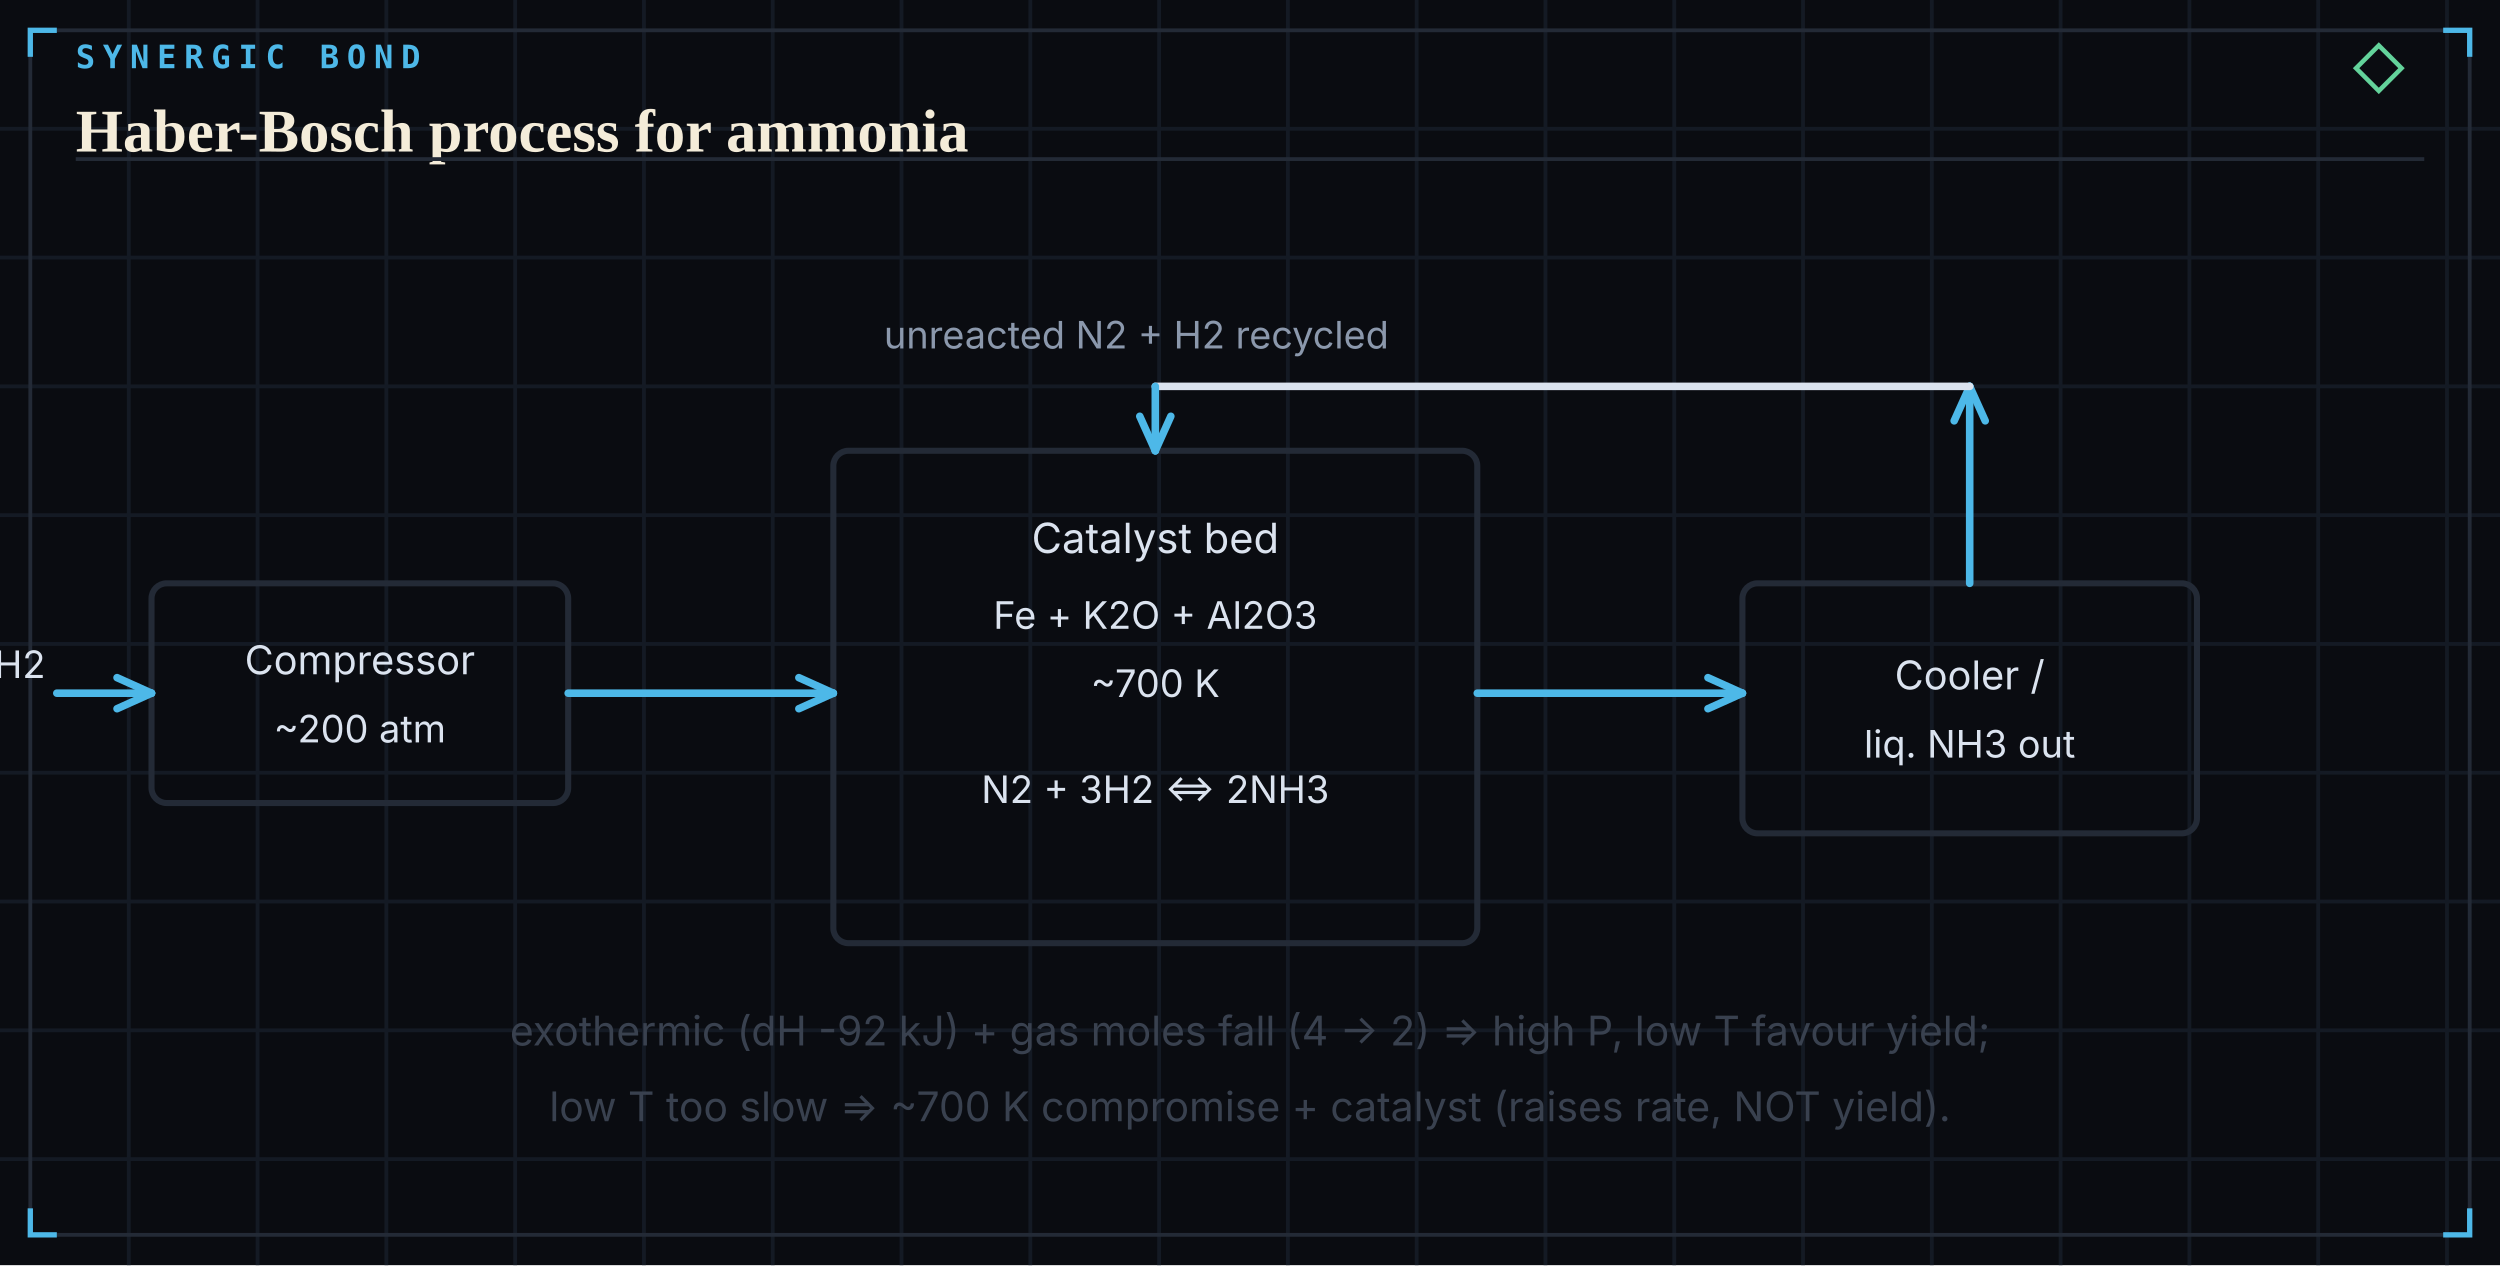
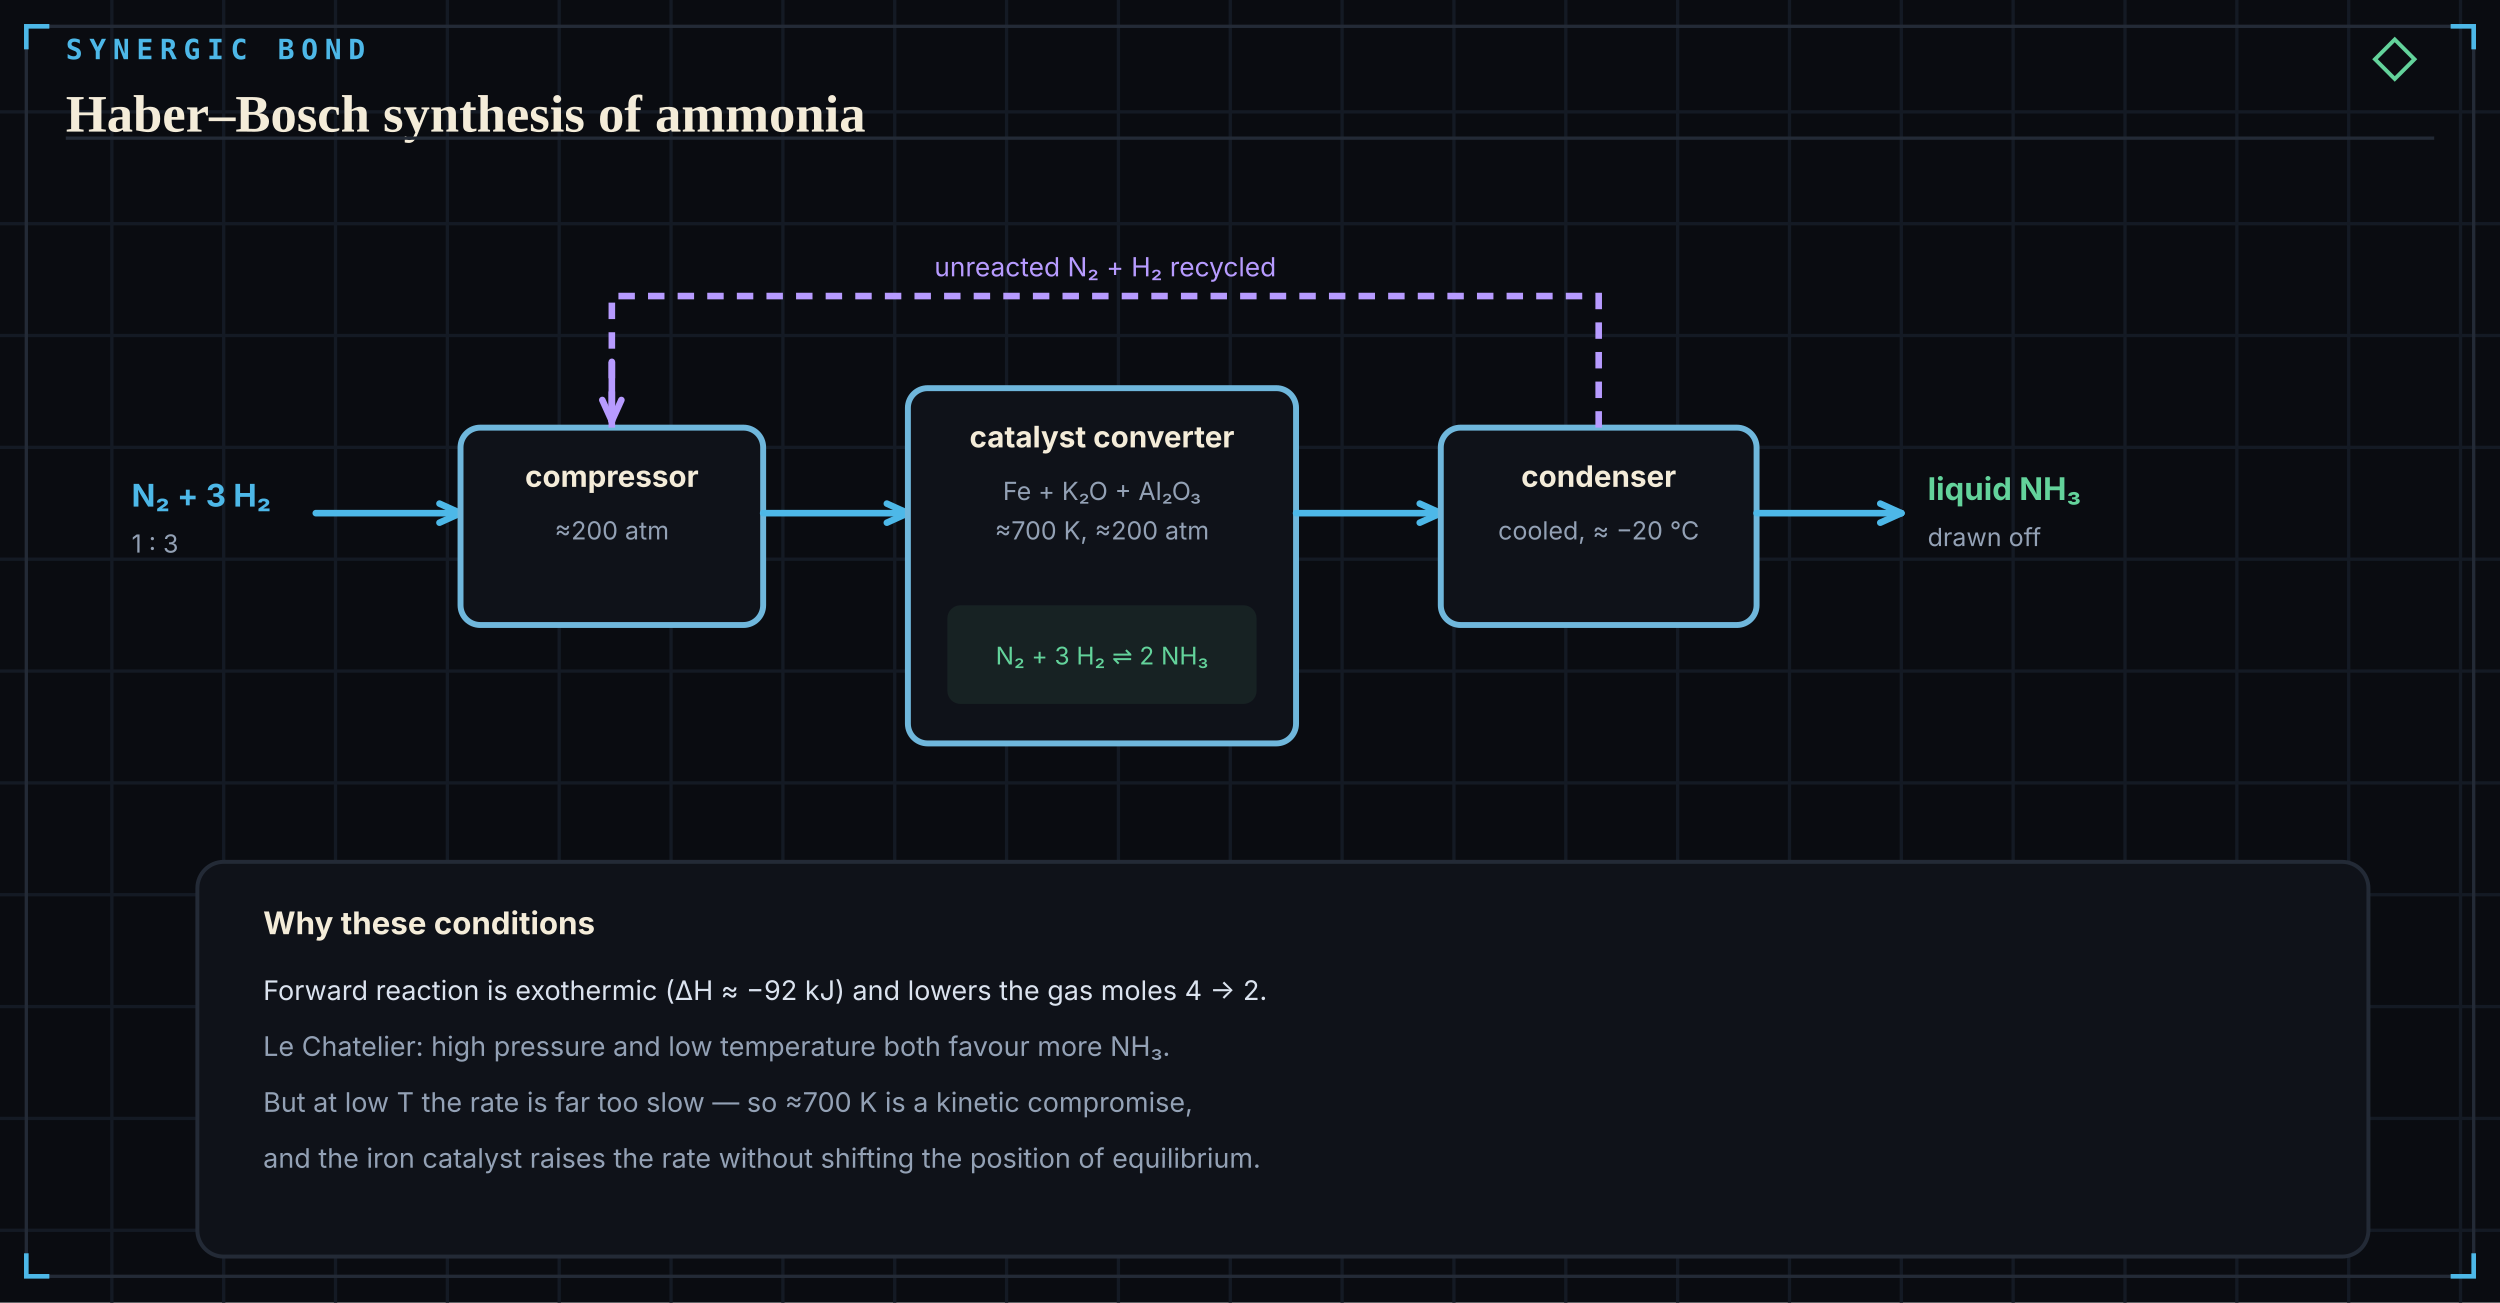
- <svg xmlns="http://www.w3.org/2000/svg" width="660" height="334" viewBox="0 0 660 334" font-family="'Inter','Helvetica Neue',Arial,'DejaVu Sans',sans-serif">
-   <rect width="660" height="334" fill="#0a0c11" />
+ <svg xmlns="http://www.w3.org/2000/svg" width="760" height="396" viewBox="0 0 760 396" font-family="'Inter','Helvetica Neue',Arial,'DejaVu Sans',sans-serif">
+   <rect width="760" height="396" fill="#0a0c11" />
  <g stroke="#141a24" stroke-width="1">
-     <line x1="34" y1="0" x2="34" y2="334" />
-     <line x1="68" y1="0" x2="68" y2="334" />
-     <line x1="102" y1="0" x2="102" y2="334" />
-     <line x1="136" y1="0" x2="136" y2="334" />
-     <line x1="170" y1="0" x2="170" y2="334" />
-     <line x1="204" y1="0" x2="204" y2="334" />
-     <line x1="238" y1="0" x2="238" y2="334" />
-     <line x1="272" y1="0" x2="272" y2="334" />
-     <line x1="306" y1="0" x2="306" y2="334" />
-     <line x1="340" y1="0" x2="340" y2="334" />
-     <line x1="374" y1="0" x2="374" y2="334" />
-     <line x1="408" y1="0" x2="408" y2="334" />
-     <line x1="442" y1="0" x2="442" y2="334" />
-     <line x1="476" y1="0" x2="476" y2="334" />
-     <line x1="510" y1="0" x2="510" y2="334" />
-     <line x1="544" y1="0" x2="544" y2="334" />
-     <line x1="578" y1="0" x2="578" y2="334" />
-     <line x1="612" y1="0" x2="612" y2="334" />
-     <line x1="646" y1="0" x2="646" y2="334" />
-     <line x1="0" y1="34" x2="660" y2="34" />
-     <line x1="0" y1="68" x2="660" y2="68" />
-     <line x1="0" y1="102" x2="660" y2="102" />
-     <line x1="0" y1="136" x2="660" y2="136" />
-     <line x1="0" y1="170" x2="660" y2="170" />
-     <line x1="0" y1="204" x2="660" y2="204" />
-     <line x1="0" y1="238" x2="660" y2="238" />
-     <line x1="0" y1="272" x2="660" y2="272" />
-     <line x1="0" y1="306" x2="660" y2="306" />
+     <line x1="34" y1="0" x2="34" y2="396" />
+     <line x1="68" y1="0" x2="68" y2="396" />
+     <line x1="102" y1="0" x2="102" y2="396" />
+     <line x1="136" y1="0" x2="136" y2="396" />
+     <line x1="170" y1="0" x2="170" y2="396" />
+     <line x1="204" y1="0" x2="204" y2="396" />
+     <line x1="238" y1="0" x2="238" y2="396" />
+     <line x1="272" y1="0" x2="272" y2="396" />
+     <line x1="306" y1="0" x2="306" y2="396" />
+     <line x1="340" y1="0" x2="340" y2="396" />
+     <line x1="374" y1="0" x2="374" y2="396" />
+     <line x1="408" y1="0" x2="408" y2="396" />
+     <line x1="442" y1="0" x2="442" y2="396" />
+     <line x1="476" y1="0" x2="476" y2="396" />
+     <line x1="510" y1="0" x2="510" y2="396" />
+     <line x1="544" y1="0" x2="544" y2="396" />
+     <line x1="578" y1="0" x2="578" y2="396" />
+     <line x1="612" y1="0" x2="612" y2="396" />
+     <line x1="646" y1="0" x2="646" y2="396" />
+     <line x1="680" y1="0" x2="680" y2="396" />
+     <line x1="714" y1="0" x2="714" y2="396" />
+     <line x1="748" y1="0" x2="748" y2="396" />
+     <line x1="0" y1="34" x2="760" y2="34" />
+     <line x1="0" y1="68" x2="760" y2="68" />
+     <line x1="0" y1="102" x2="760" y2="102" />
+     <line x1="0" y1="136" x2="760" y2="136" />
+     <line x1="0" y1="170" x2="760" y2="170" />
+     <line x1="0" y1="204" x2="760" y2="204" />
+     <line x1="0" y1="238" x2="760" y2="238" />
+     <line x1="0" y1="272" x2="760" y2="272" />
+     <line x1="0" y1="306" x2="760" y2="306" />
+     <line x1="0" y1="340" x2="760" y2="340" />
+     <line x1="0" y1="374" x2="760" y2="374" />
  </g>
-   <rect x="8" y="8" width="644" height="318" fill="none" stroke="#232a36" stroke-width="1" />
+   <rect x="8" y="8" width="744" height="380" fill="none" stroke="#232a36" stroke-width="1" />
  <path d="M 8 15 L 8 8 L 15 8" stroke="#4db8e8" stroke-width="1.4" fill="none" />
-   <path d="M 652 15 L 652 8 L 645 8" stroke="#4db8e8" stroke-width="1.4" fill="none" />
-   <path d="M 8 319 L 8 326 L 15 326" stroke="#4db8e8" stroke-width="1.4" fill="none" />
-   <path d="M 652 319 L 652 326 L 645 326" stroke="#4db8e8" stroke-width="1.4" fill="none" />
+   <path d="M 752 15 L 752 8 L 745 8" stroke="#4db8e8" stroke-width="1.4" fill="none" />
+   <path d="M 8 381 L 8 388 L 15 388" stroke="#4db8e8" stroke-width="1.4" fill="none" />
+   <path d="M 752 381 L 752 388 L 745 388" stroke="#4db8e8" stroke-width="1.4" fill="none" />
  <text x="20" y="18" font-size="8.5" font-weight="bold" fill="#4db8e8" text-anchor="start" font-family="'SF Mono','DejaVu Sans Mono',ui-monospace,Menlo,monospace" letter-spacing="0.24em">SYNERGIC BOND</text>
-   <path d="M 628 12 l 6 6 l -6 6 l -6 -6 z" fill="none" stroke="#63d39b" stroke-width="1.2" />
-   <text x="20" y="40" font-size="16" font-weight="bold" fill="#f4ecd9" text-anchor="start" font-family="'Georgia','Times New Roman',serif">Haber-Bosch process for ammonia</text>
-   <line x1="20" y1="42" x2="640" y2="42" stroke="#232a36" stroke-width="1" />
+   <path d="M 728 12 l 6 6 l -6 6 l -6 -6 z" fill="none" stroke="#63d39b" stroke-width="1.2" />
+   <text x="20" y="40" font-size="16" font-weight="bold" fill="#f4ecd9" text-anchor="start" font-family="'Georgia','Times New Roman',serif">Haber–Bosch synthesis of ammonia</text>
+   <line x1="20" y1="42" x2="740" y2="42" stroke="#232a36" stroke-width="1" />
  <g transform="translate(0,34)">
-     <rect x="40" y="120" width="110" height="58" rx="4" fill="none" stroke="#232a36" stroke-width="1.6" />
-     <text x="95.0" y="144.0" font-size="10.5" font-weight="normal" fill="#dbe3ef" text-anchor="middle">Compressor</text>
-     <text x="95.0" y="162.0" font-size="10" font-weight="normal" fill="#dbe3ef" text-anchor="middle">~200 atm</text>
-     <rect x="220" y="85" width="170" height="130" rx="4" fill="none" stroke="#232a36" stroke-width="1.6" />
-     <text x="305.0" y="112.0" font-size="11" font-weight="normal" fill="#dbe3ef" text-anchor="middle">Catalyst bed</text>
-     <text x="305.0" y="132.0" font-size="10" font-weight="normal" fill="#dbe3ef" text-anchor="middle">Fe + K2O + Al2O3</text>
-     <text x="305.0" y="150.0" font-size="10" font-weight="normal" fill="#dbe3ef" text-anchor="middle">~700 K</text>
-     <text x="305.0" y="178.0" font-size="10" font-weight="normal" fill="#dbe3ef" text-anchor="middle">N2 + 3H2  &lt;=&gt;  2NH3</text>
-     <rect x="460" y="120" width="120" height="66" rx="4" fill="none" stroke="#232a36" stroke-width="1.6" />
-     <text x="520.0" y="148.0" font-size="10.5" font-weight="normal" fill="#dbe3ef" text-anchor="middle">Cooler /</text>
-     <text x="520.0" y="166.0" font-size="10" font-weight="normal" fill="#dbe3ef" text-anchor="middle">liq. NH3 out</text>
-     <line x1="150.0" y1="149.0" x2="220.0" y2="149.0" stroke="#4db8e8" stroke-width="2" stroke-linecap="round" />
-     <line x1="220.0" y1="149.0" x2="210.9" y2="144.9" stroke="#4db8e8" stroke-width="2" stroke-linecap="round" />
-     <line x1="220.0" y1="149.0" x2="210.9" y2="153.1" stroke="#4db8e8" stroke-width="2" stroke-linecap="round" />
-     <line x1="390.0" y1="149.0" x2="460.0" y2="149.0" stroke="#4db8e8" stroke-width="2" stroke-linecap="round" />
-     <line x1="460.0" y1="149.0" x2="450.9" y2="144.9" stroke="#4db8e8" stroke-width="2" stroke-linecap="round" />
-     <line x1="460.0" y1="149.0" x2="450.9" y2="153.1" stroke="#4db8e8" stroke-width="2" stroke-linecap="round" />
-     <line x1="520.0" y1="120.0" x2="520.0" y2="68.0" stroke="#4db8e8" stroke-width="2" stroke-linecap="round" />
-     <line x1="520.0" y1="68.0" x2="515.9" y2="77.1" stroke="#4db8e8" stroke-width="2" stroke-linecap="round" />
-     <line x1="520.0" y1="68.0" x2="524.1" y2="77.1" stroke="#4db8e8" stroke-width="2" stroke-linecap="round" />
-     <line x1="520.0" y1="68.0" x2="305.0" y2="68.0" stroke="#dbe3ef" stroke-width="2" stroke-linecap="round" />
-     <line x1="305.0" y1="68.0" x2="305.0" y2="85.0" stroke="#4db8e8" stroke-width="2" stroke-linecap="round" />
-     <line x1="305.0" y1="85.0" x2="309.1" y2="75.9" stroke="#4db8e8" stroke-width="2" stroke-linecap="round" />
-     <line x1="305.0" y1="85.0" x2="300.9" y2="75.9" stroke="#4db8e8" stroke-width="2" stroke-linecap="round" />
-     <text x="300.0" y="58.0" font-size="10" font-weight="normal" fill="#8b98ac" text-anchor="middle">unreacted N2 + H2 recycled</text>
-     <line x1="15.0" y1="149.0" x2="40.0" y2="149.0" stroke="#4db8e8" stroke-width="2" stroke-linecap="round" />
-     <line x1="40.0" y1="149.0" x2="30.9" y2="144.9" stroke="#4db8e8" stroke-width="2" stroke-linecap="round" />
-     <line x1="40.0" y1="149.0" x2="30.9" y2="153.1" stroke="#4db8e8" stroke-width="2" stroke-linecap="round" />
-     <text x="12.0" y="145.0" font-size="10" font-weight="normal" fill="#dbe3ef" text-anchor="end">N2 + H2</text>
-     <text x="330.0" y="242.0" font-size="10.8" font-weight="normal" fill="#39414f" text-anchor="middle">exothermic (dH -92 kJ) + gas moles fall (4 -&gt; 2)  =&gt;  high P, low T favour yield;</text>
-     <text x="330.0" y="262.0" font-size="10.8" font-weight="normal" fill="#39414f" text-anchor="middle">low T too slow  =&gt;  ~700 K compromise + catalyst (raises rate, NOT yield).</text>
+     <text x="40.0" y="120.0" font-size="9.5" font-weight="bold" fill="#4db8e8" text-anchor="start">N₂ + 3 H₂</text>
+     <text x="40.0" y="134.0" font-size="7.6" font-weight="normal" fill="#93a1b5" text-anchor="start">1 : 3</text>
+     <line x1="96.0" y1="122.0" x2="140.0" y2="122.0" stroke="#4db8e8" stroke-width="2" stroke-linecap="round" />
+     <line x1="140.0" y1="122.0" x2="133.6" y2="119.1" stroke="#4db8e8" stroke-width="2" stroke-linecap="round" />
+     <line x1="140.0" y1="122.0" x2="133.6" y2="124.9" stroke="#4db8e8" stroke-width="2" stroke-linecap="round" />
+     <rect x="140" y="96" width="92" height="60" rx="6" fill="#0f1219" stroke="#6fb7dc" stroke-width="1.8" />
+     <text x="186.0" y="114.0" font-size="9" font-weight="bold" fill="#f4ecd9" text-anchor="middle">compressor</text>
+     <text x="186.0" y="130.0" font-size="7.6" font-weight="normal" fill="#93a1b5" text-anchor="middle">≈200 atm</text>
+     <line x1="232.0" y1="122.0" x2="276.0" y2="122.0" stroke="#4db8e8" stroke-width="2" stroke-linecap="round" />
+     <line x1="276.0" y1="122.0" x2="269.6" y2="119.1" stroke="#4db8e8" stroke-width="2" stroke-linecap="round" />
+     <line x1="276.0" y1="122.0" x2="269.6" y2="124.9" stroke="#4db8e8" stroke-width="2" stroke-linecap="round" />
+     <rect x="276" y="84" width="118" height="108" rx="6" fill="#0f1219" stroke="#6fb7dc" stroke-width="1.8" />
+     <text x="335.0" y="102.0" font-size="9" font-weight="bold" fill="#f4ecd9" text-anchor="middle">catalyst converter</text>
+     <text x="335.0" y="118.0" font-size="7.6" font-weight="normal" fill="#93a1b5" text-anchor="middle">Fe + K₂O + Al₂O₃</text>
+     <text x="335.0" y="130.0" font-size="7.6" font-weight="normal" fill="#93a1b5" text-anchor="middle">≈700 K, ≈200 atm</text>
+     <rect x="288" y="150" width="94" height="30" rx="4" fill="rgba(120,215,150,0.08)" />
+     <text x="335.0" y="168.0" font-size="7.4" font-weight="normal" fill="#63d39b" text-anchor="middle">N₂ + 3 H₂ ⇌ 2 NH₃</text>
+     <line x1="394.0" y1="122.0" x2="438.0" y2="122.0" stroke="#4db8e8" stroke-width="2" stroke-linecap="round" />
+     <line x1="438.0" y1="122.0" x2="431.6" y2="119.1" stroke="#4db8e8" stroke-width="2" stroke-linecap="round" />
+     <line x1="438.0" y1="122.0" x2="431.6" y2="124.9" stroke="#4db8e8" stroke-width="2" stroke-linecap="round" />
+     <rect x="438" y="96" width="96" height="60" rx="6" fill="#0f1219" stroke="#6fb7dc" stroke-width="1.8" />
+     <text x="486.0" y="114.0" font-size="9" font-weight="bold" fill="#f4ecd9" text-anchor="middle">condenser</text>
+     <text x="486.0" y="130.0" font-size="7.6" font-weight="normal" fill="#93a1b5" text-anchor="middle">cooled, ≈ −20 °C</text>
+     <line x1="534.0" y1="122.0" x2="578.0" y2="122.0" stroke="#4db8e8" stroke-width="2" stroke-linecap="round" />
+     <line x1="578.0" y1="122.0" x2="571.6" y2="119.1" stroke="#4db8e8" stroke-width="2" stroke-linecap="round" />
+     <line x1="578.0" y1="122.0" x2="571.6" y2="124.9" stroke="#4db8e8" stroke-width="2" stroke-linecap="round" />
+     <text x="586.0" y="118.0" font-size="9.5" font-weight="bold" fill="#63d39b" text-anchor="start">liquid NH₃</text>
+     <text x="586.0" y="132.0" font-size="7.6" font-weight="normal" fill="#93a1b5" text-anchor="start">drawn off</text>
+     <path d="M 486 96 L 486 56 L 186 56 L 186 96" fill="none" stroke="#b79bff" stroke-width="2" stroke-dasharray="5 4" />
+     <line x1="186.0" y1="76.0" x2="186.0" y2="94.0" stroke="#b79bff" stroke-width="2" stroke-linecap="round" />
+     <line x1="186.0" y1="94.0" x2="188.9" y2="87.6" stroke="#b79bff" stroke-width="2" stroke-linecap="round" />
+     <line x1="186.0" y1="94.0" x2="183.1" y2="87.6" stroke="#b79bff" stroke-width="2" stroke-linecap="round" />
+     <text x="336.0" y="50.0" font-size="8" font-weight="normal" fill="#b79bff" text-anchor="middle">unreacted N₂ + H₂ recycled</text>
+     <rect x="60" y="228" width="660" height="120" rx="8" fill="#0f1219" stroke="#232a36" stroke-width="1.2" />
+     <text x="80.0" y="250.0" font-size="9.5" font-weight="bold" fill="#f4ecd9" text-anchor="start">Why these conditions</text>
+     <text x="80.0" y="270.0" font-size="8.2" font-weight="normal" fill="#dbe3ef" text-anchor="start">Forward reaction is exothermic (ΔH ≈ −92 kJ) and lowers the gas moles 4 → 2.</text>
+     <text x="80.0" y="287.0" font-size="8.2" font-weight="normal" fill="#93a1b5" text-anchor="start">Le Chatelier: high pressure and low temperature both favour more NH₃.</text>
+     <text x="80.0" y="304.0" font-size="8.2" font-weight="normal" fill="#93a1b5" text-anchor="start">But at low T the rate is far too slow — so ≈700 K is a kinetic compromise,</text>
+     <text x="80.0" y="321.0" font-size="8.2" font-weight="normal" fill="#93a1b5" text-anchor="start">and the iron catalyst raises the rate without shifting the position of equilibrium.</text>
  </g>
</svg>
